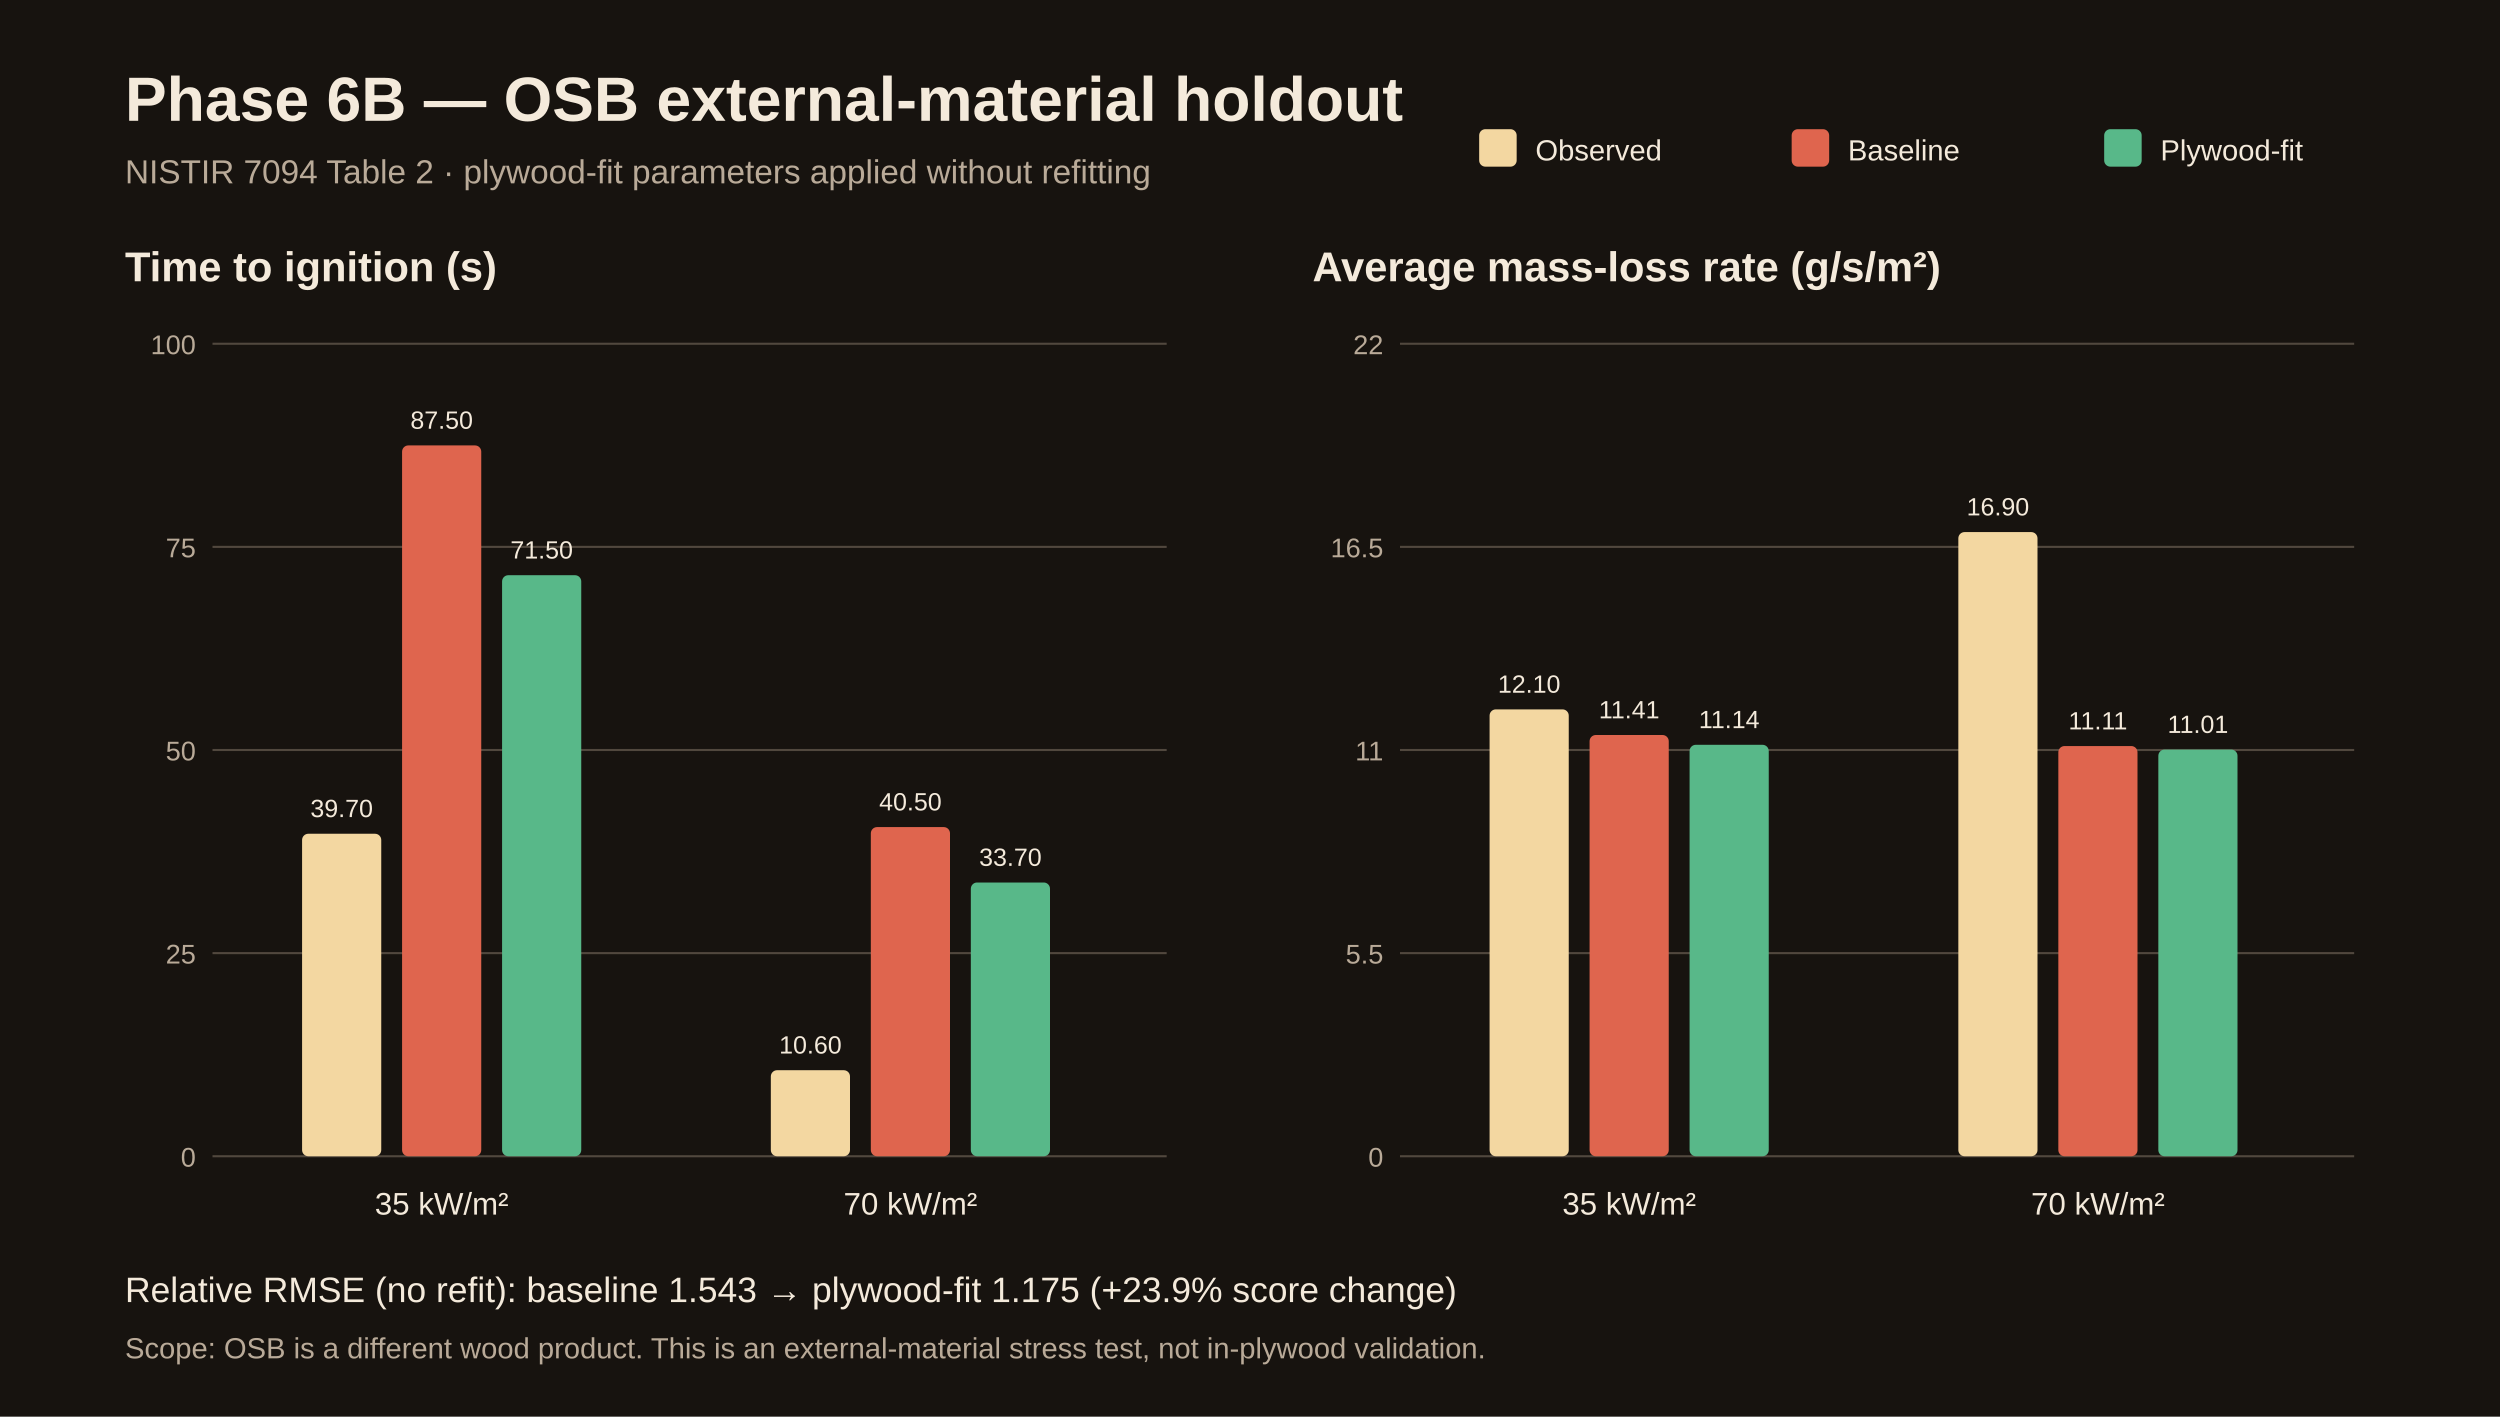
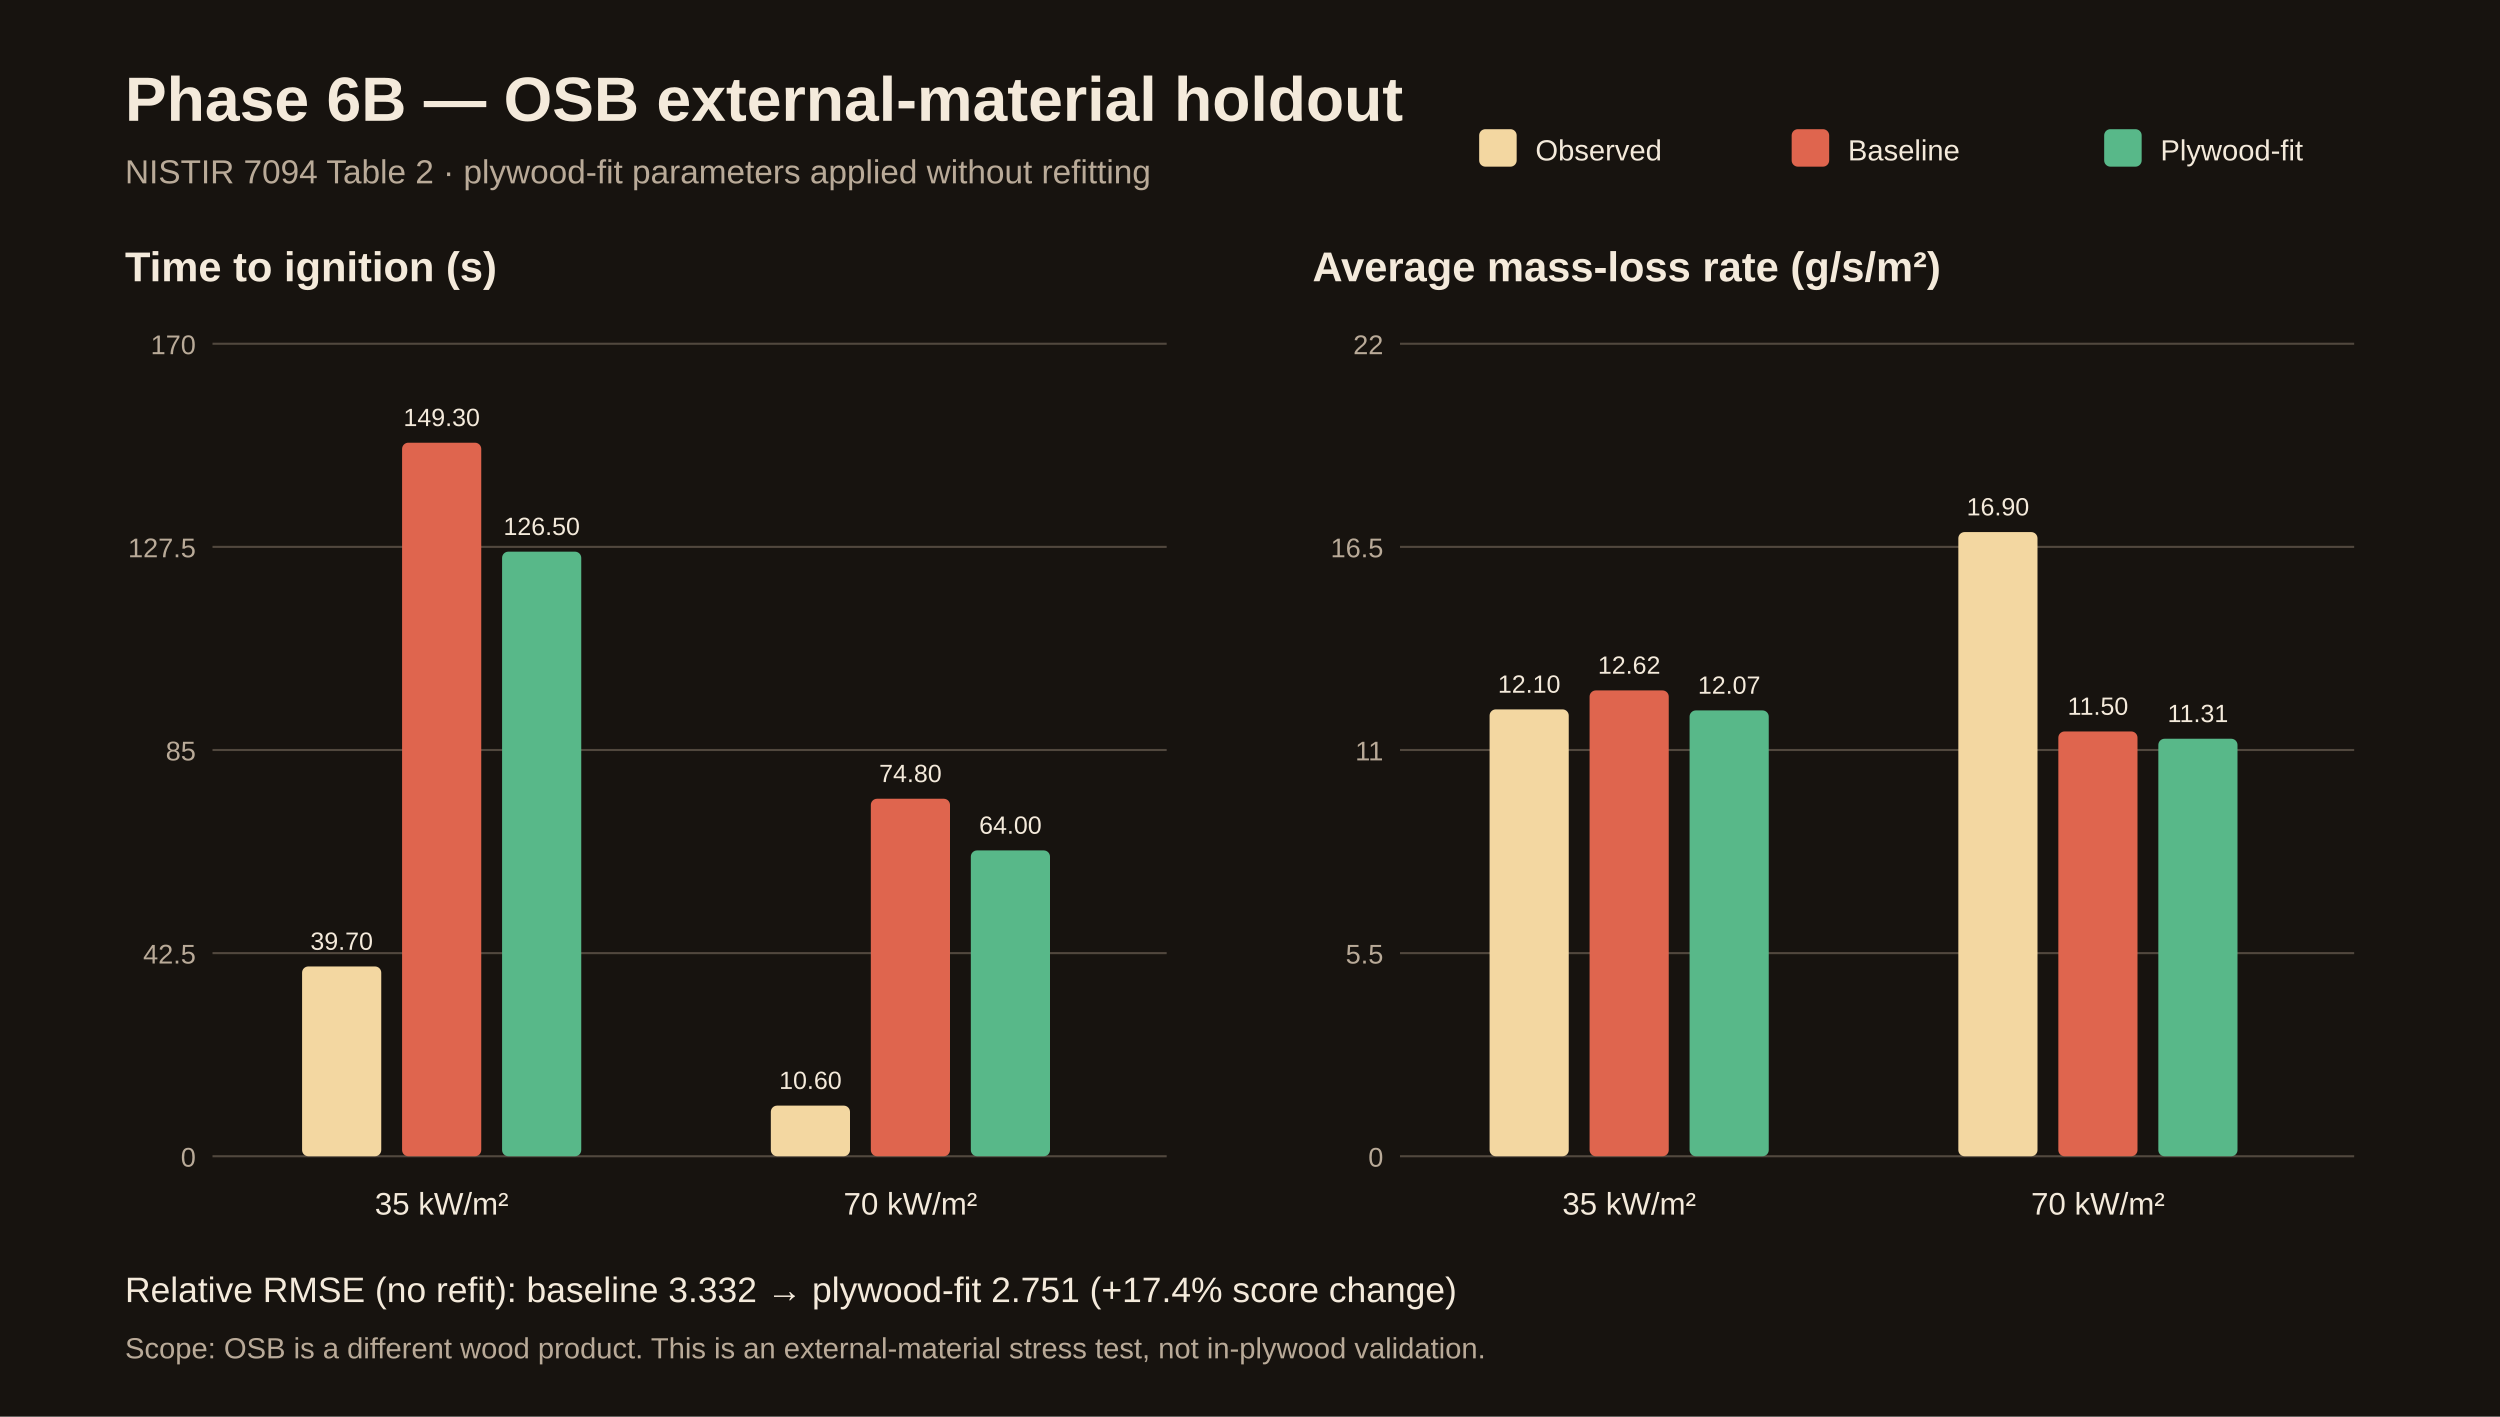
<svg xmlns="http://www.w3.org/2000/svg" width="1200" height="680" viewBox="0 0 1200 680">
  <rect width="1200" height="680" fill="#17130f" />
  <style>text{font-family:Segoe UI,Arial,sans-serif;fill:#f4eadb}.muted{fill:#b9aa98}.grid{stroke:#51483e;stroke-width:1}</style>
  <text x="60" y="58" font-size="30" font-weight="700">Phase 6B — OSB external-material holdout</text>
  <text x="60" y="88" class="muted" font-size="16">NISTIR 7094 Table 2 · plywood-fit parameters applied without refitting</text>
  <rect x="710" y="62" width="18" height="18" rx="3" fill="#f3d7a1" />
  <text x="737" y="77" font-size="14">Observed</text>
  <rect x="860" y="62" width="18" height="18" rx="3" fill="#df654e" />
  <text x="887" y="77" font-size="14">Baseline</text>
  <rect x="1010" y="62" width="18" height="18" rx="3" fill="#58b889" />
  <text x="1037" y="77" font-size="14">Plywood-fit</text>
  <text x="60" y="135" font-size="20" font-weight="600">Time to ignition (s)</text>
  <line class="grid" x1="102" y1="555.0" x2="560" y2="555.0" />
  <text x="94" y="560.0" text-anchor="end" class="muted" font-size="13">0</text>
  <line class="grid" x1="102" y1="457.5" x2="560" y2="457.5" />
-   <text x="94" y="462.5" text-anchor="end" class="muted" font-size="13">25</text>
+   <text x="94" y="462.5" text-anchor="end" class="muted" font-size="13">42.5</text>
  <line class="grid" x1="102" y1="360.0" x2="560" y2="360.0" />
-   <text x="94" y="365.0" text-anchor="end" class="muted" font-size="13">50</text>
+   <text x="94" y="365.0" text-anchor="end" class="muted" font-size="13">85</text>
  <line class="grid" x1="102" y1="262.5" x2="560" y2="262.5" />
-   <text x="94" y="267.5" text-anchor="end" class="muted" font-size="13">75</text>
+   <text x="94" y="267.5" text-anchor="end" class="muted" font-size="13">127.5</text>
  <line class="grid" x1="102" y1="165.0" x2="560" y2="165.0" />
-   <text x="94" y="170.0" text-anchor="end" class="muted" font-size="13">100</text>
-   <rect x="145" y="400.2" width="38" height="154.8" rx="3" fill="#f3d7a1" />
-   <text x="164" y="392.2" text-anchor="middle" font-size="12">39.70</text>
-   <rect x="193" y="213.8" width="38" height="341.2" rx="3" fill="#df654e" />
-   <text x="212" y="205.8" text-anchor="middle" font-size="12">87.50</text>
-   <rect x="241" y="276.1" width="38" height="278.9" rx="3" fill="#58b889" />
-   <text x="260" y="268.1" text-anchor="middle" font-size="12">71.50</text>
+   <text x="94" y="170.0" text-anchor="end" class="muted" font-size="13">170</text>
+   <rect x="145" y="463.9" width="38" height="91.1" rx="3" fill="#f3d7a1" />
+   <text x="164" y="455.9" text-anchor="middle" font-size="12">39.70</text>
+   <rect x="193" y="212.5" width="38" height="342.5" rx="3" fill="#df654e" />
+   <text x="212" y="204.5" text-anchor="middle" font-size="12">149.30</text>
+   <rect x="241" y="264.8" width="38" height="290.2" rx="3" fill="#58b889" />
+   <text x="260" y="256.8" text-anchor="middle" font-size="12">126.50</text>
  <text x="212" y="583" text-anchor="middle" font-size="15">35 kW/m²</text>
-   <rect x="370" y="513.7" width="38" height="41.3" rx="3" fill="#f3d7a1" />
-   <text x="389" y="505.7" text-anchor="middle" font-size="12">10.60</text>
-   <rect x="418" y="397.0" width="38" height="158.0" rx="3" fill="#df654e" />
-   <text x="437" y="389.0" text-anchor="middle" font-size="12">40.50</text>
-   <rect x="466" y="423.6" width="38" height="131.4" rx="3" fill="#58b889" />
-   <text x="485" y="415.6" text-anchor="middle" font-size="12">33.70</text>
+   <rect x="370" y="530.7" width="38" height="24.3" rx="3" fill="#f3d7a1" />
+   <text x="389" y="522.7" text-anchor="middle" font-size="12">10.60</text>
+   <rect x="418" y="383.4" width="38" height="171.6" rx="3" fill="#df654e" />
+   <text x="437" y="375.4" text-anchor="middle" font-size="12">74.80</text>
+   <rect x="466" y="408.2" width="38" height="146.8" rx="3" fill="#58b889" />
+   <text x="485" y="400.2" text-anchor="middle" font-size="12">64.00</text>
  <text x="437" y="583" text-anchor="middle" font-size="15">70 kW/m²</text>
  <text x="630" y="135" font-size="20" font-weight="600">Average mass-loss rate (g/s/m²)</text>
  <line class="grid" x1="672" y1="555.0" x2="1130" y2="555.0" />
  <text x="664" y="560.0" text-anchor="end" class="muted" font-size="13">0</text>
  <line class="grid" x1="672" y1="457.5" x2="1130" y2="457.5" />
  <text x="664" y="462.5" text-anchor="end" class="muted" font-size="13">5.5</text>
  <line class="grid" x1="672" y1="360.0" x2="1130" y2="360.0" />
  <text x="664" y="365.0" text-anchor="end" class="muted" font-size="13">11</text>
  <line class="grid" x1="672" y1="262.5" x2="1130" y2="262.5" />
  <text x="664" y="267.5" text-anchor="end" class="muted" font-size="13">16.5</text>
  <line class="grid" x1="672" y1="165.0" x2="1130" y2="165.0" />
  <text x="664" y="170.0" text-anchor="end" class="muted" font-size="13">22</text>
  <rect x="715" y="340.5" width="38" height="214.5" rx="3" fill="#f3d7a1" />
  <text x="734" y="332.5" text-anchor="middle" font-size="12">12.10</text>
-   <rect x="763" y="352.8" width="38" height="202.2" rx="3" fill="#df654e" />
-   <text x="782" y="344.8" text-anchor="middle" font-size="12">11.41</text>
-   <rect x="811" y="357.5" width="38" height="197.5" rx="3" fill="#58b889" />
-   <text x="830" y="349.5" text-anchor="middle" font-size="12">11.14</text>
+   <rect x="763" y="331.4" width="38" height="223.6" rx="3" fill="#df654e" />
+   <text x="782" y="323.4" text-anchor="middle" font-size="12">12.62</text>
+   <rect x="811" y="341.0" width="38" height="214.0" rx="3" fill="#58b889" />
+   <text x="830" y="333.0" text-anchor="middle" font-size="12">12.07</text>
  <text x="782" y="583" text-anchor="middle" font-size="15">35 kW/m²</text>
  <rect x="940" y="255.4" width="38" height="299.6" rx="3" fill="#f3d7a1" />
  <text x="959" y="247.4" text-anchor="middle" font-size="12">16.90</text>
-   <rect x="988" y="358.1" width="38" height="196.9" rx="3" fill="#df654e" />
-   <text x="1007" y="350.1" text-anchor="middle" font-size="12">11.11</text>
-   <rect x="1036" y="359.8" width="38" height="195.2" rx="3" fill="#58b889" />
-   <text x="1055" y="351.8" text-anchor="middle" font-size="12">11.01</text>
+   <rect x="988" y="351.1" width="38" height="203.9" rx="3" fill="#df654e" />
+   <text x="1007" y="343.1" text-anchor="middle" font-size="12">11.50</text>
+   <rect x="1036" y="354.6" width="38" height="200.4" rx="3" fill="#58b889" />
+   <text x="1055" y="346.6" text-anchor="middle" font-size="12">11.31</text>
  <text x="1007" y="583" text-anchor="middle" font-size="15">70 kW/m²</text>
-   <text x="60" y="625" font-size="17">Relative RMSE (no refit): baseline 1.543 → plywood-fit 1.175 (+23.9% score change)</text>
+   <text x="60" y="625" font-size="17">Relative RMSE (no refit): baseline 3.332 → plywood-fit 2.751 (+17.4% score change)</text>
  <text x="60" y="652" class="muted" font-size="14">Scope: OSB is a different wood product. This is an external-material stress test, not in-plywood validation.</text>
</svg>
